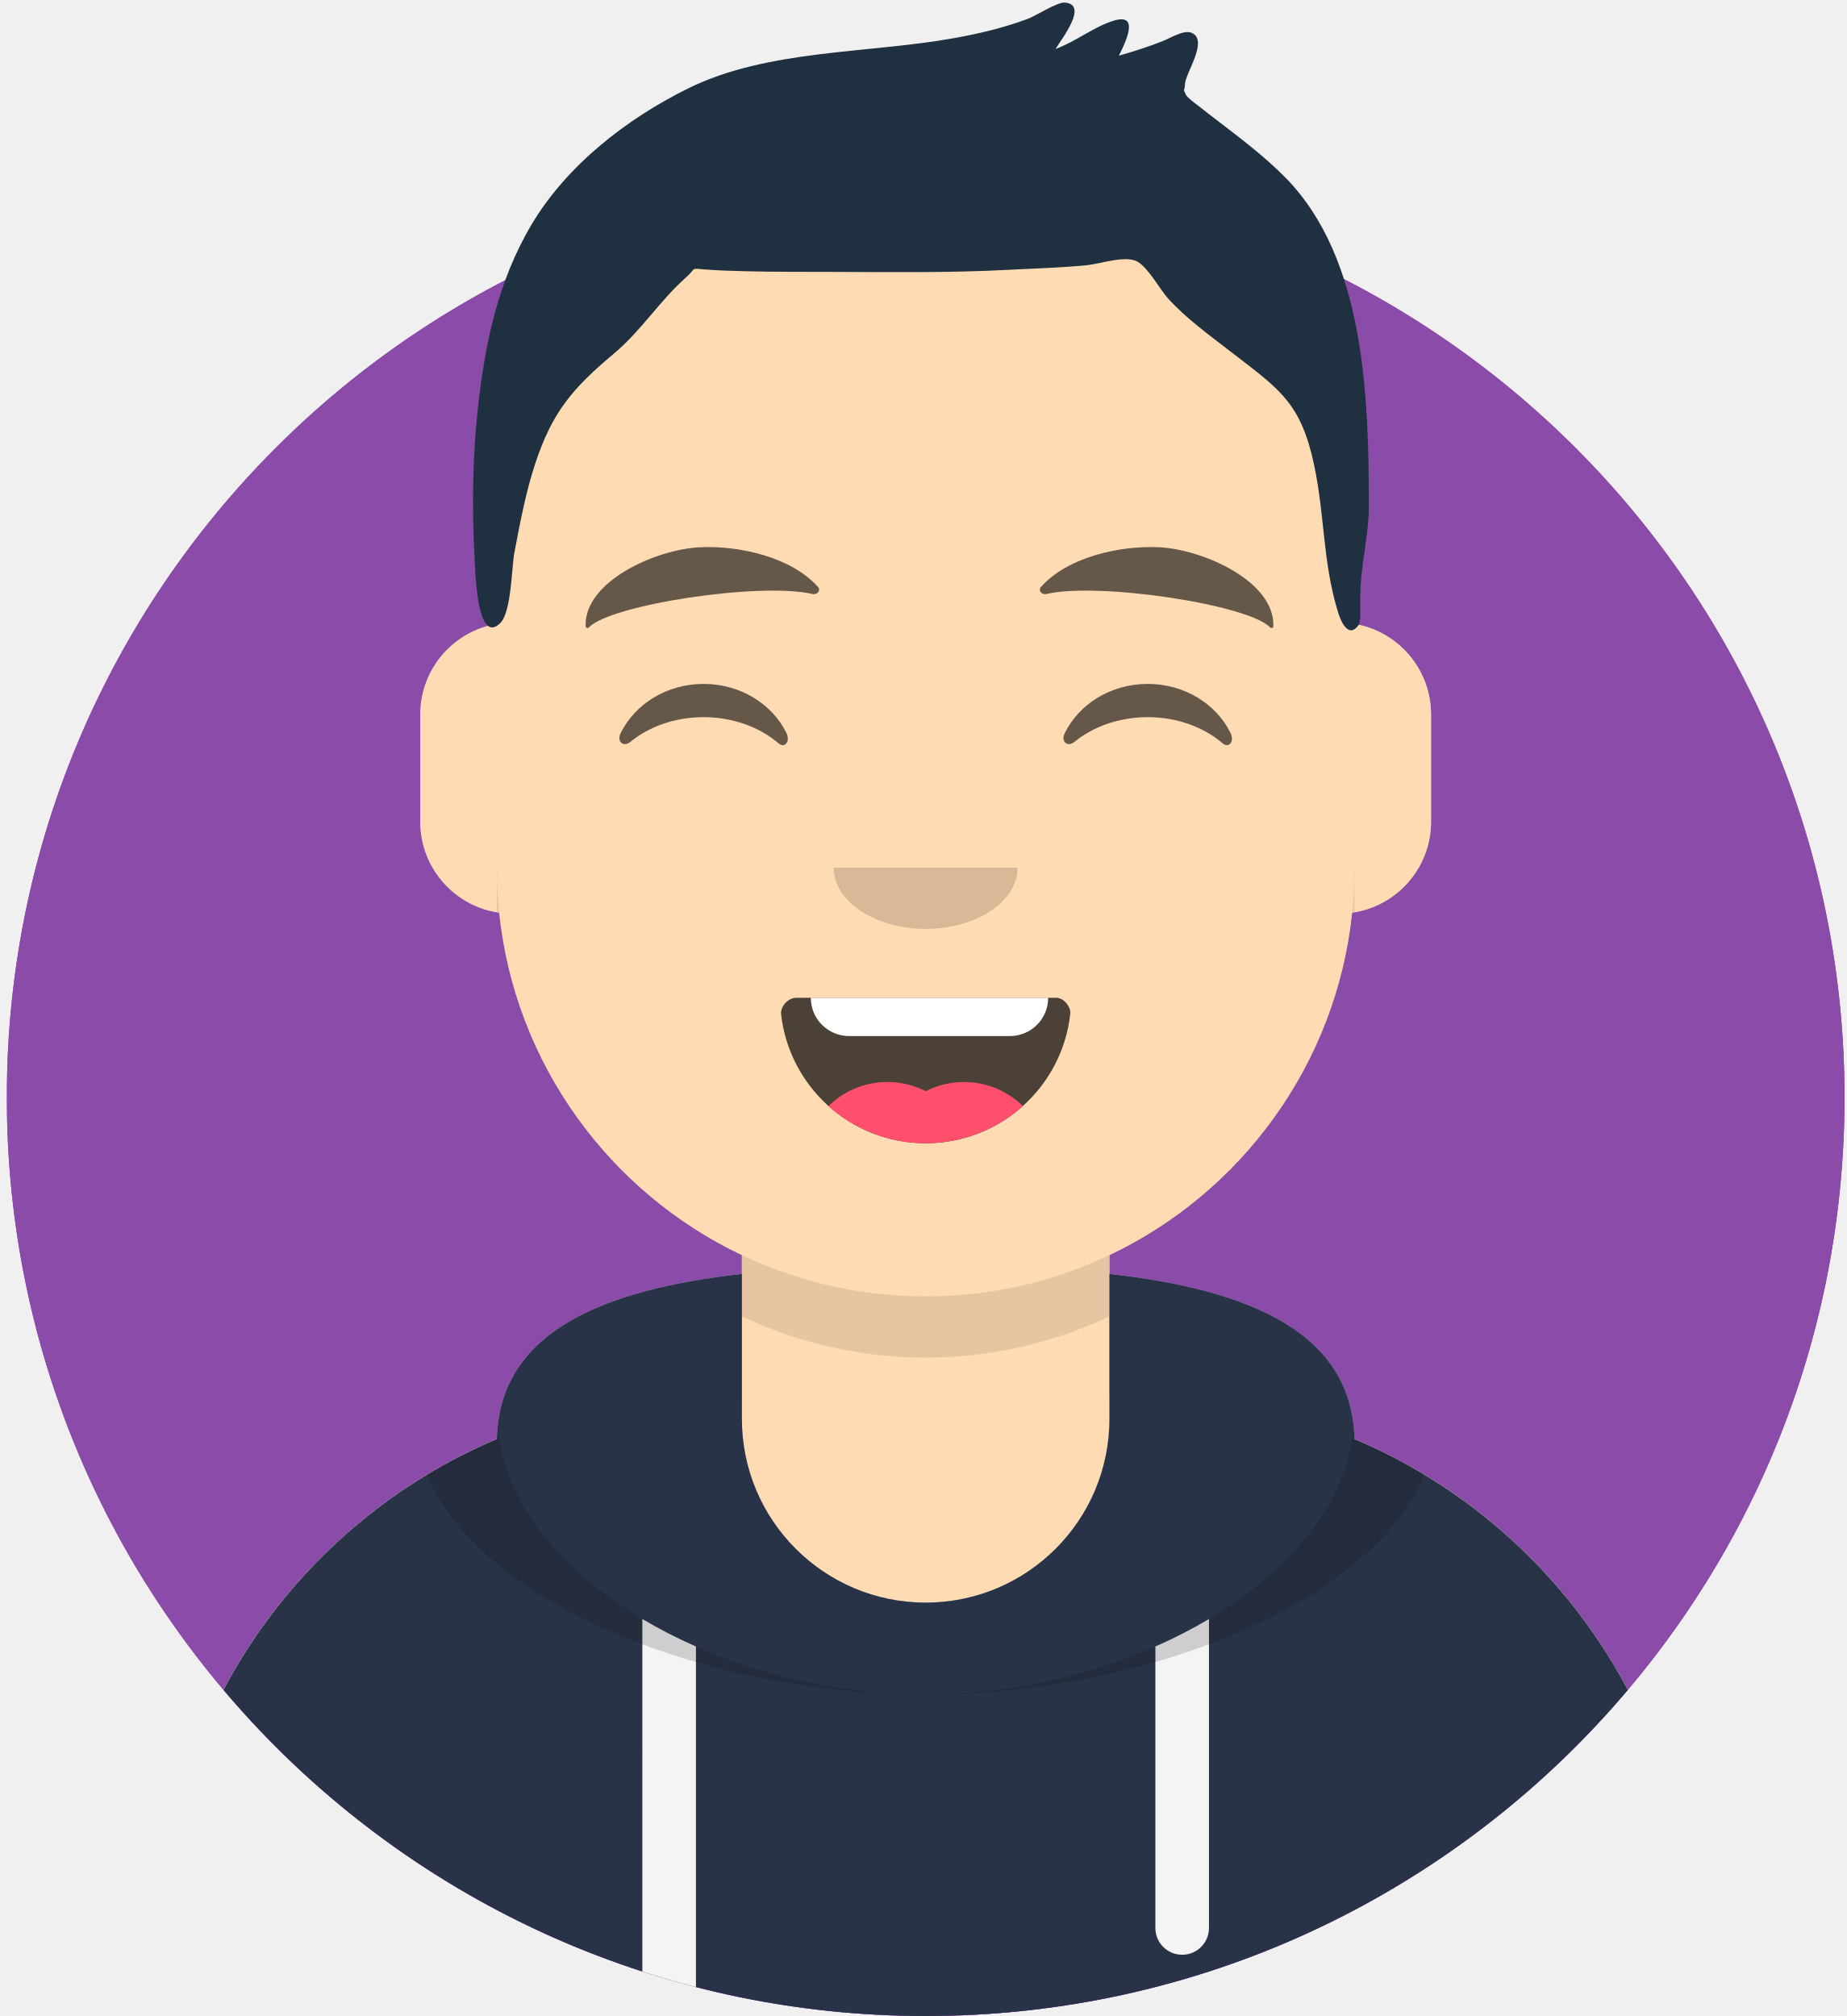
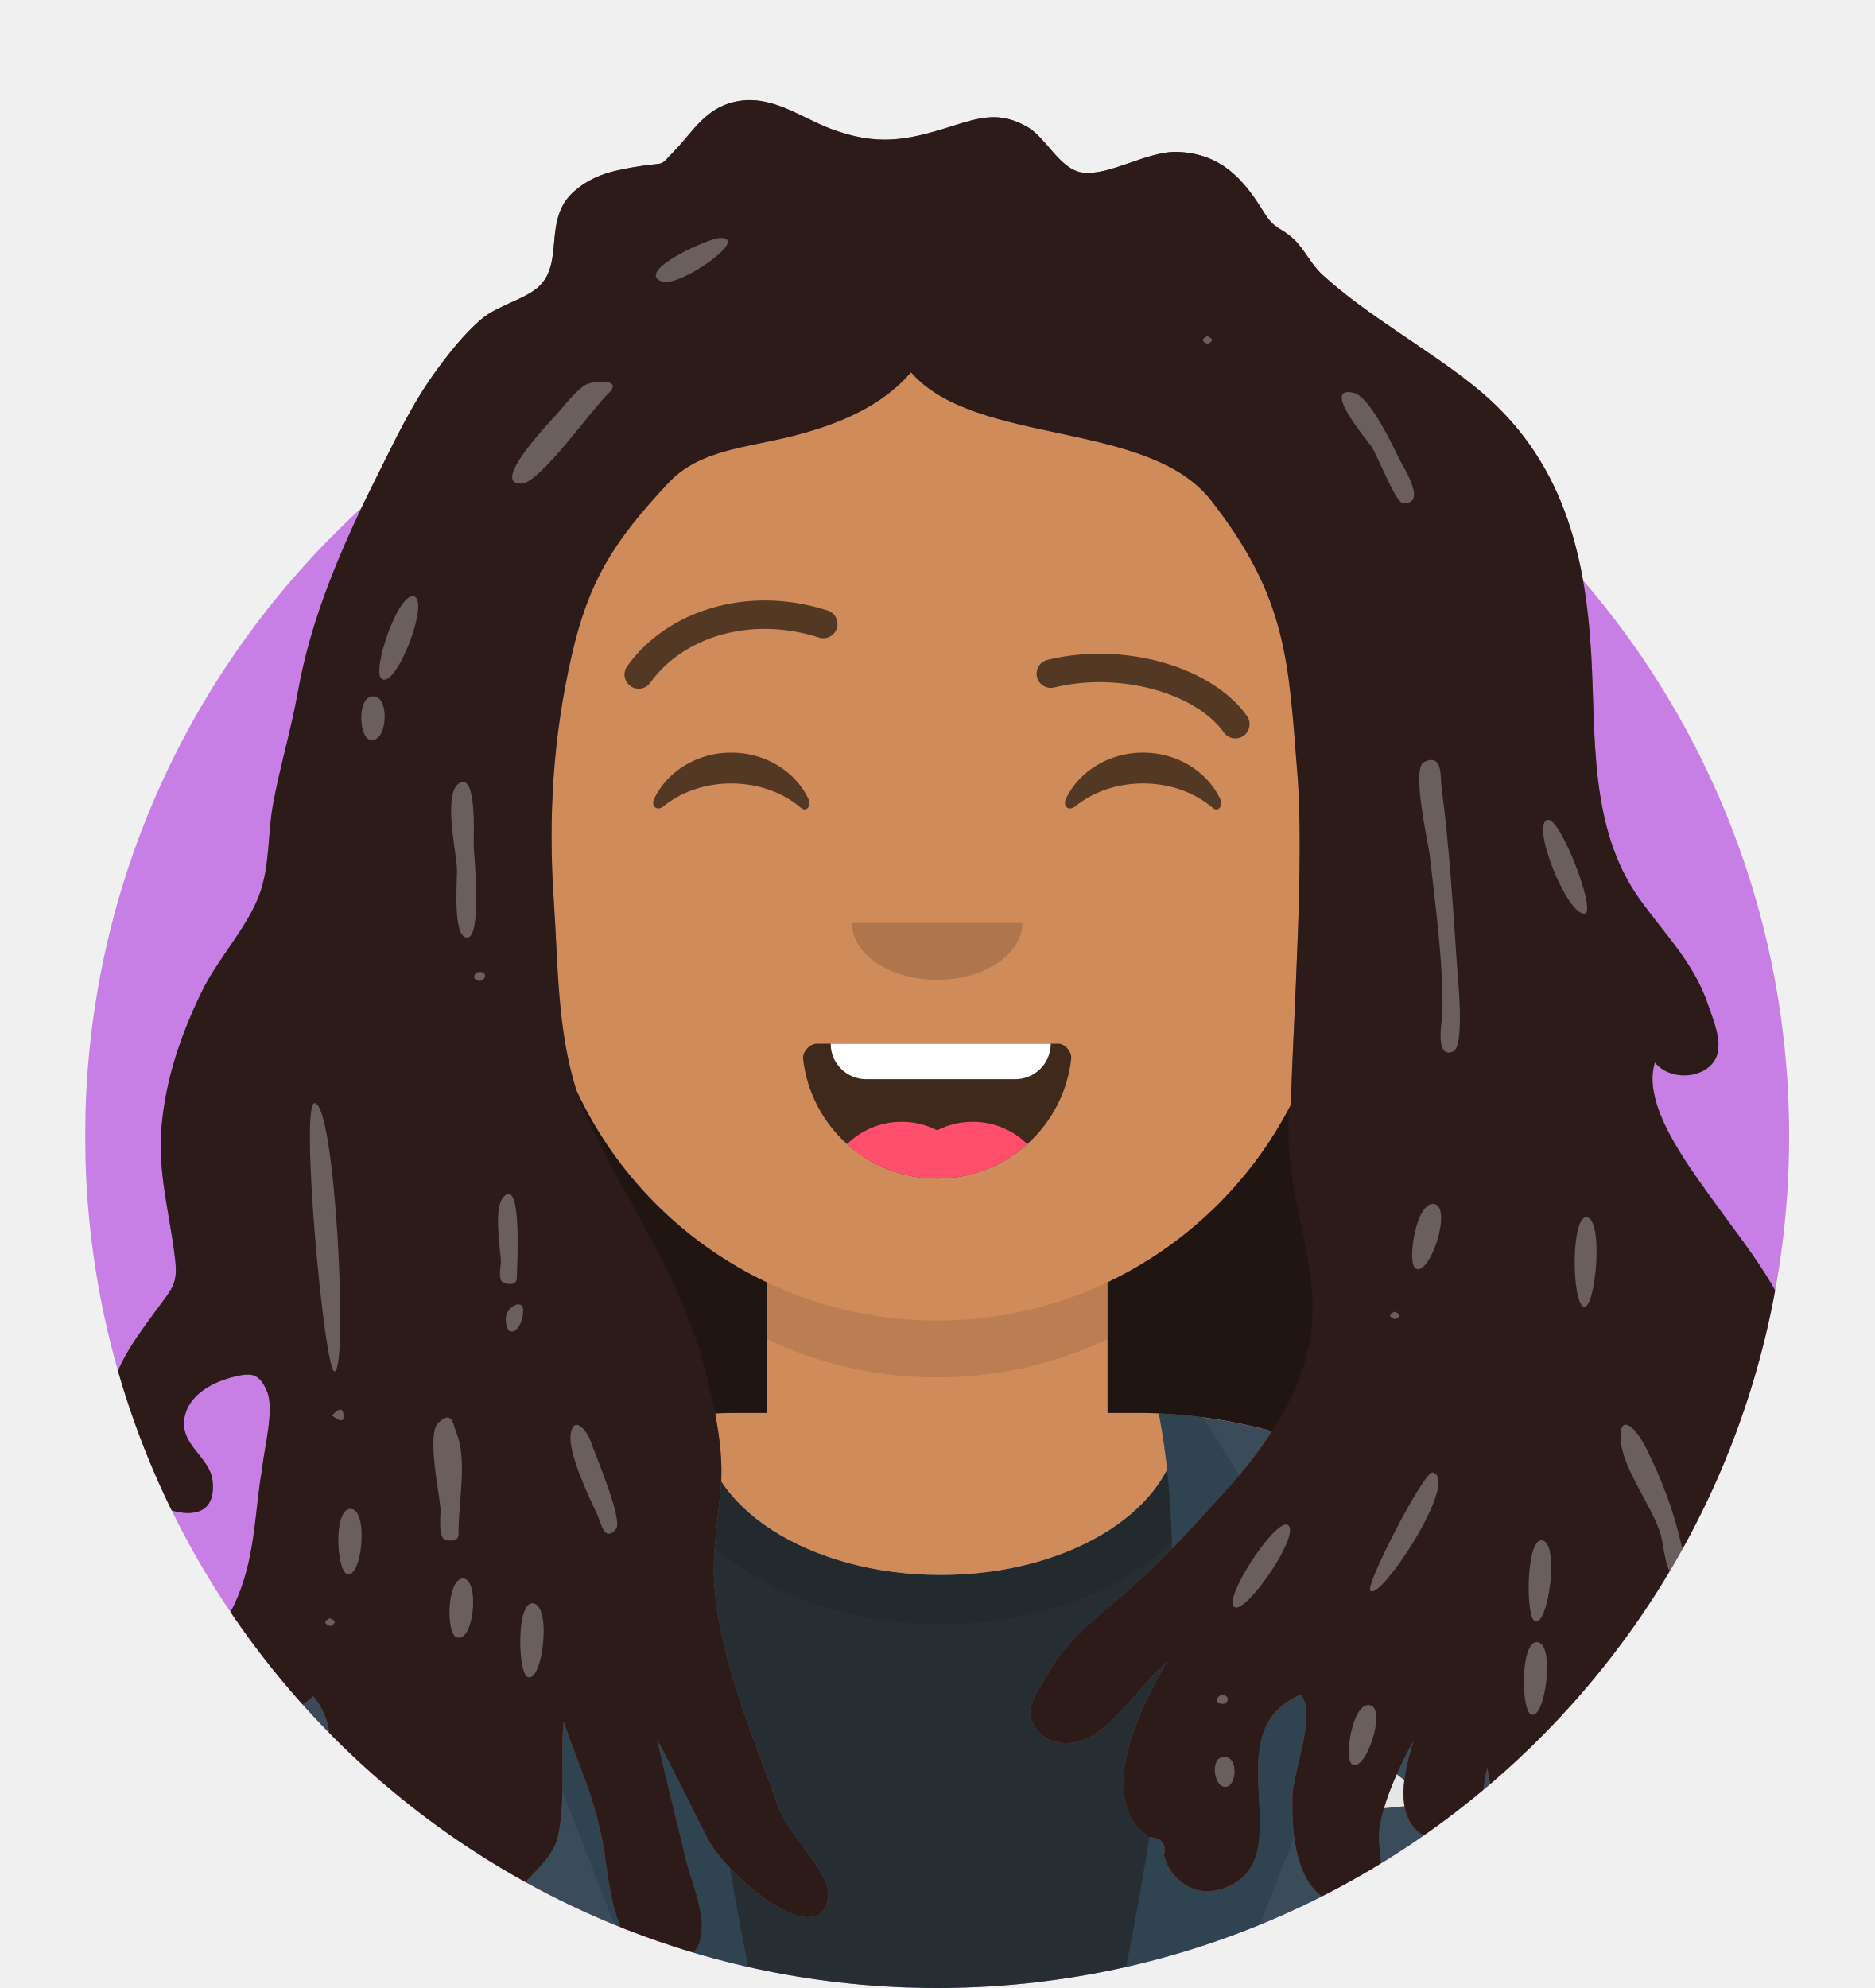
- <svg xmlns="http://www.w3.org/2000/svg" xmlns:xlink="http://www.w3.org/1999/xlink" width="217px" height="237px" viewBox="0 0 217 237" version="1.1">
+ <svg xmlns="http://www.w3.org/2000/svg" xmlns:xlink="http://www.w3.org/1999/xlink" width="264px" height="280px" viewBox="0 0 264 280" version="1.1">
  <defs>
-     <circle id="path-1" cx="108" cy="108" r="108" />
-     <path d="M-3.19744231e-14,144 L-3.19744231e-14,-1.42108547e-14 L237.6,-1.42108547e-14 L237.6,144 L226.8,144 C226.8,203.647 178.447,252 118.8,252 C59.153,252 10.8,203.647 10.8,144 L10.8,144 L-3.19744231e-14,144 Z" id="path-3" />
-     <path d="M90,0 C117.835,-5.11323436e-15 140.4,22.565 140.4,50.4 L140.401,55.949 C145.508,56.807 149.4,61.249 149.4,66.6 L149.4,79.2 C149.4,84.647 145.367,89.152 140.125,89.893 C138.265,107.718 127.114,122.78 111.601,130.149 L111.6,146.7 L115.2,146.7 C150.988,146.7 180,175.712 180,211.5 L180,219.6 L0,219.6 L0,211.5 C-4.38277231e-15,175.712 29.012,146.7 64.8,146.7 L68.4,146.7 L68.4,130.15 C52.886,122.78 41.735,107.718 39.875,89.893 C34.633,89.152 30.6,84.647 30.6,79.2 L30.6,66.6 C30.6,61.249 34.492,56.806 39.6,55.949 L39.6,50.4 C39.6,22.565 62.165,5.11323436e-15 90,0 Z" id="path-5" />
-     <path d="M140.401,11.764 C156.691,13.587 169.2,18.597 169.2,31.569 L169.194,31.18 C192.467,41.01 208.8,64.047 208.8,90.9 L208.8,99 L28.8,99 L28.8,90.9 C28.8,64.047 45.133,41.01 68.406,31.18 C68.653,18.496 81.073,13.568 97.2,11.764 L97.2,28.8 C97.2,40.729 106.871,50.4 118.8,50.4 C130.729,50.4 140.4,40.729 140.4,28.8 L140.4,28.8 Z" id="path-7" />
-     <path d="M31.606,13.615 C32.558,22.158 39.803,28.8 48.6,28.8 C57.424,28.8 64.687,22.117 65.603,13.536 C65.676,12.845 64.905,11.7 63.938,11.7 C50.534,11.7 40.264,11.7 33.378,11.7 C32.406,11.7 31.511,12.761 31.606,13.615 Z" id="path-9" />
-     <rect id="path-11" x="0" y="0" width="237.6" height="252" />
-     <path d="M118.135,20.928 C115.651,18.39 112.767,16.236 109.962,14.076 C109.343,13.6 108.715,13.135 108.109,12.641 C107.972,12.528 106.563,11.519 106.394,11.148 C105.988,10.254 106.224,10.95 106.28,9.884 C106.35,8.535 109.1,4.727 107.048,3.854 C106.146,3.47 104.536,4.492 103.67,4.83 C101.977,5.49 100.263,6.054 98.512,6.54 C99.351,4.869 100.95,1.524 97.944,2.419 C95.603,3.116 93.421,4.91 91.068,5.753 C91.847,4.477 94.96,0.523 92.147,0.302 C91.271,0.233 88.724,1.875 87.782,2.226 C84.959,3.275 82.075,3.953 79.111,4.487 C69.033,6.304 57.248,5.786 47.923,10.374 C40.735,13.911 33.636,19.4 29.484,26.389 C25.481,33.125 23.984,40.498 23.146,48.217 C22.532,53.882 22.482,59.738 22.769,65.424 C22.863,67.287 23.073,75.874 25.779,73.273 C27.127,71.978 27.117,66.745 27.457,64.974 C28.133,61.451 28.783,57.911 29.91,54.5 C31.895,48.49 34.238,45.687 39.184,41.547 C42.359,38.89 44.588,35.3 47.625,32.62 C48.99,31.416 47.949,31.542 50.143,31.7 C51.616,31.806 53.097,31.846 54.574,31.885 C57.99,31.974 61.412,31.951 64.829,31.963 C71.711,31.988 78.561,32.085 85.437,31.725 C88.492,31.565 91.556,31.478 94.603,31.195 C96.306,31.038 99.326,29.947 100.728,30.78 C102.01,31.543 103.342,34.034 104.263,35.054 C106.438,37.464 109.032,39.305 111.576,41.282 C116.881,45.403 119.559,46.98 121.17,53.421 C122.775,59.838 122.325,65.791 124.312,72.106 C124.662,73.217 125.586,75.13 126.726,73.415 C126.937,73.096 126.883,71.345 126.883,70.337 C126.883,66.27 127.913,63.218 127.9,59.123 C127.849,46.674 127.447,30.442 118.135,20.928 Z" id="path-13" />
+     <circle id="react-path-1" cx="120" cy="120" r="120" />
+     <path d="M12,160 C12,226.274 65.726,280 132,280 C198.274,280 252,226.274 252,160 L264,160 L264,-1.42108547e-14 L-3.19744231e-14,-1.42108547e-14 L-3.19744231e-14,160 L12,160 Z" id="react-path-2" />
+     <path d="M124,144.611 L124,163 L128,163 L128,163 C167.765,163 200,195.235 200,235 L200,244 L0,244 L0,235 C-4.86974701e-15,195.235 32.235,163 72,163 L72,163 L76,163 L76,144.611 C58.763,136.422 46.372,119.687 44.305,99.881 C38.48,99.058 34,94.052 34,88 L34,74 C34,68.054 38.325,63.118 44,62.166 L44,56 L44,56 C44,25.072 69.072,5.68137151e-15 100,0 L100,0 L100,0 C130.928,-5.68137151e-15 156,25.072 156,56 L156,62.166 C161.675,63.118 166,68.054 166,74 L166,88 C166,94.052 161.52,99.058 155.695,99.881 C153.628,119.687 141.237,136.422 124,144.611 Z" id="react-path-3" />
  </defs>
-   <g id="Website" stroke="none" stroke-width="1" fill="none" fill-rule="evenodd">
-     <g id="mf-avatar" transform="translate(-10, -15)">
-       <g id="Circle" transform="translate(10.8, 36)">
-         <mask id="mask-2" fill="white">
-           <use xlink:href="#path-1" />
+   <g id="Avataaar" stroke="none" stroke-width="1" fill="none" fill-rule="evenodd">
+     <g transform="translate(-825, -1100)" id="Avataaar/Circle">
+       <g transform="translate(825, 1100)">
+         <g id="Circle" stroke-width="1" fill-rule="evenodd" transform="translate(12, 40)">
+           <mask id="react-mask-4" fill="white">
+             <use xlink:href="#react-path-1" />
+           </mask>
+           <use id="Circle-Background" fill="#E6E6E6" xlink:href="#react-path-1" />
+           <g id="Color/Palette/Blue-01" mask="url(#react-mask-4)" fill="rgba(197, 115, 230, 0.883)">
+             <rect id="🖍Color" x="0" y="0" width="240" height="240" />
+           </g>
+         </g>
+         <mask id="react-mask-5" fill="white">
+           <use xlink:href="#react-path-2" />
        </mask>
-         <use id="Circle-Background" fill="#972dc2" xlink:href="#path-1" />
-         <g id="🖍-Circle-Color" mask="url(#mask-2)" fill="#8a4ca8">
-           <rect id="🖍Color" x="0" y="0" width="216.445" height="216" />
-         </g>
-       </g>
-       <mask id="mask-4" fill="white">
-         <use xlink:href="#path-3" />
-       </mask>
-       <g id="Mask" />
-       <g id="Avataaar" mask="url(#mask-4)">
-         <g id="Body" transform="translate(28.8, 32.4)">
-           <mask id="mask-6" fill="white">
-             <use xlink:href="#path-5" />
-           </mask>
-           <use fill="#D0C6AC" xlink:href="#path-5" />
-           <g id="Skin/👶🏻-05-Pale" mask="url(#mask-6)" fill="#FFDBB4">
-             <g transform="translate(-28.8, 0)" id="Color">
-               <rect x="0" y="0" width="238.384" height="220.355" />
+         <g id="Mask" />
+         <g id="Avataaar" stroke-width="1" fill-rule="evenodd" mask="url(#react-mask-5)">
+           <g id="Body" transform="translate(32, 36)">
+             <mask id="react-mask-6" fill="white">
+               <use xlink:href="#react-path-3" />
+             </mask>
+             <use fill="#D0C6AC" xlink:href="#react-path-3" />
+             <g id="Skin/👶🏽-03-Brown" mask="url(#react-mask-6)" fill="#D08B5B">
+               <g transform="translate(0, 0)" id="Color">
+                 <rect x="0" y="0" width="264" height="280" />
+               </g>
+             </g>
+             <path d="M156,79 L156,102 C156,132.928 130.928,158 100,158 C69.072,158 44,132.928 44,102 L44,79 L44,94 C44,124.928 69.072,150 100,150 C130.928,150 156,124.928 156,94 L156,79 Z" id="Neck-Shadow" fill-opacity="0.1" fill="#000000" mask="url(#react-mask-6)" />
+           </g>
+           <g id="Clothing/Blazer-+-Shirt" transform="translate(0, 170)">
+             <defs>
+               <path d="M133.96,0.295 C170.936,3.325 200,34.294 200,72.052 L200,81 L0,81 L0,72.052 C1.22536245e-14,33.953 29.592,2.765 67.045,0.22 C67.015,0.593 67,0.969 67,1.348 C67,13.211 81.998,22.828 100.5,22.828 C119.002,22.828 134,13.211 134,1.348 C134,0.995 133.987,0.644 133.96,0.295 Z" id="react-path-161" />
+             </defs>
+             <g id="Shirt" transform="translate(32, 29)">
+               <mask id="react-mask-162" fill="white">
+                 <use xlink:href="#react-path-161" />
+               </mask>
+               <use id="Clothes" fill="#E6E6E6" xlink:href="#react-path-161" />
+               <g id="Color/Palette/Black" mask="url(#react-mask-162)" fill="#262E33">
+                 <g transform="translate(-32, -29)" id="🖍Color">
+                   <rect x="0" y="0" width="264" height="110" />
+                 </g>
+               </g>
+               <g id="Shadowy" opacity="0.6" mask="url(#react-mask-162)" fill-opacity="0.16" fill="#000000">
+                 <g transform="translate(60, -25)" id="Hola-👋🏼">
+                   <ellipse cx="40.5" cy="27.848" rx="39.635" ry="26.914" />
+                 </g>
+               </g>
+             </g>
+             <g id="Blazer" transform="translate(32, 28)">
+               <path d="M68.785,1.122 C30.512,2.804 -1.89486556e-14,34.365 -1.42108547e-14,73.052 L0,73.052 L0,82 L69.362,82 C65.961,69.92 64,55.709 64,40.5 C64,26.173 65.74,12.731 68.785,1.122 Z M131.638,82 L200,82 L200,73.052 C200,34.707 170.025,3.363 132.229,1.174 C135.265,12.771 137,26.194 137,40.5 C137,55.709 135.039,69.92 131.638,82 Z" id="Saco" fill="#3A4C5A" />
+               <path d="M149,58 L158.556,50.833 L158.556,50.833 C159.999,49.751 161.988,49.768 163.412,50.876 L170,56 L149,58 Z" id="Pocket-hanky" fill="#E6E6E6" />
+               <path d="M69,1.13686838e-13 C65,19.333 66.667,46.667 74,82 L58,82 L44,46 L50,37 L44,31 L63,1 C65.028,0.369 67.028,0.036 69,1.13686838e-13 Z" id="Wing" fill="#2F4351" />
+               <path d="M151,1.13686838e-13 C147,19.333 148.667,46.667 156,82 L140,82 L126,46 L132,37 L126,31 L145,1 C147.028,0.369 149.028,0.036 151,1.13686838e-13 Z" id="Wing" fill="#2F4351" transform="translate(141, 41) scale(-1, 1) translate(-141, -41) " />
            </g>
          </g>
-           <path d="M39.6,84.6 C39.6,112.435 62.165,135 90,135 C117.835,135 140.4,112.435 140.4,84.6 L140.4,84.6 L140.4,91.8 C140.4,119.635 117.835,142.2 90,142.2 C62.165,142.2 39.6,119.635 39.6,91.8 Z" id="Neck-Shadow" fill-opacity="0.1" fill="#000000" mask="url(#mask-6)" />
-         </g>
-         <g id="Clothing/Hoodie" transform="translate(0, 153)">
-           <mask id="mask-8" fill="white">
-             <use xlink:href="#path-7" />
-           </mask>
-           <use id="Hoodie" fill="#B7C1DB" fill-rule="evenodd" xlink:href="#path-7" />
-           <g id="Color/Palette/Slate" mask="url(#mask-8)" fill="#293347" fill-rule="evenodd">
-             <rect id="🖍Color" x="0" y="0" width="238.491" height="99" />
-           </g>
-           <path d="M91.8,55.565 L91.8,99 L85.5,99 L85.499,52.335 C87.483,53.514 89.592,54.594 91.8,55.565 Z M152.101,52.334 L152.1,88.65 C152.1,90.39 150.69,91.8 148.95,91.8 C147.21,91.8 145.8,90.39 145.8,88.65 L145.801,55.565 C148.009,54.594 150.118,53.513 152.101,52.334 Z" id="Straps" fill="#F4F4F4" fill-rule="evenodd" mask="url(#mask-8)" />
-           <path d="M155.733,11.451 C169.28,14.013 178.65,19.118 178.65,29.077 C178.65,46.818 148.916,61.2 118.8,61.2 C88.684,61.2 58.95,46.818 58.95,29.077 C58.95,19.118 68.32,14.013 81.867,11.451 C73.689,14.466 68.4,19.534 68.4,27.969 C68.4,46.322 93.439,61.2 118.8,61.2 C144.161,61.2 169.2,46.322 169.2,27.969 C169.2,19.71 164.13,14.679 156.241,11.642 Z" id="Shadow" fill-opacity="0.16" fill="#000000" fill-rule="evenodd" mask="url(#mask-8)" />
-         </g>
-         <g id="Face" transform="translate(68.4, 73.8)">
-           <g id="Mouth/Smile" transform="translate(1.8, 46.8)">
-             <mask id="mask-10" fill="white">
-               <use xlink:href="#path-9" />
-             </mask>
-             <use id="Mouth" fill-opacity="0.7" fill="#000000" fill-rule="evenodd" xlink:href="#path-9" />
-             <path d="M39.6,1.8 L58.5,1.8 C60.985,1.8 63,3.815 63,6.3 L63,11.7 C63,14.185 60.985,16.2 58.5,16.2 L39.6,16.2 C37.115,16.2 35.1,14.185 35.1,11.7 L35.1,6.3 C35.1,3.815 37.115,1.8 39.6,1.8 Z" id="Teeth" fill="#FFFFFF" fill-rule="evenodd" mask="url(#mask-10)" />
-             <g id="Tongue" stroke-width="1" fill-rule="evenodd" mask="url(#mask-10)" fill="#FF4F6D">
-               <g transform="translate(34.2, 21.6)">
-                 <circle cx="9.9" cy="9.9" r="9.9" />
-                 <circle cx="18.9" cy="9.9" r="9.9" />
+           <g id="Face" transform="translate(76, 82)" fill="#000000">
+             <g id="Mouth/Smile" transform="translate(2, 52)">
+               <defs>
+                 <path d="M35.118,15.128 C36.176,24.62 44.226,32 54,32 C63.804,32 71.874,24.574 72.892,15.04 C72.974,14.273 72.117,13 71.043,13 C56.149,13 44.738,13 37.087,13 C36.007,13 35.012,14.178 35.118,15.128 Z" id="react-path-149" />
+               </defs>
+               <mask id="react-mask-150" fill="white">
+                 <use xlink:href="#react-path-149" />
+               </mask>
+               <use id="Mouth" fill-opacity="0.7" fill="#000000" fill-rule="evenodd" xlink:href="#react-path-149" />
+               <rect id="Teeth" fill="#FFFFFF" fill-rule="evenodd" mask="url(#react-mask-150)" x="39" y="2" width="31" height="16" rx="5" />
+               <g id="Tongue" stroke-width="1" fill-rule="evenodd" mask="url(#react-mask-150)" fill="#FF4F6D">
+                 <g transform="translate(38, 24)">
+                   <circle cx="11" cy="11" r="11" />
+                   <circle cx="21" cy="11" r="11" />
+                 </g>
              </g>
            </g>
+             <g id="Nose/Default" transform="translate(28, 40)" fill-opacity="0.16">
+               <path d="M16,8 C16,12.418 21.373,16 28,16 L28,16 C34.627,16 40,12.418 40,8" id="Nose" />
+             </g>
+             <g id="Eyes/Happy-😁" transform="translate(0, 8)" fill-opacity="0.6">
+               <path d="M16.16,22.447 C18.007,18.649 22.164,16 26.998,16 C31.814,16 35.959,18.63 37.815,22.407 C38.367,23.529 37.582,24.447 36.791,23.767 C34.34,21.66 30.859,20.344 26.998,20.344 C23.257,20.344 19.874,21.579 17.438,23.572 C16.547,24.3 15.62,23.558 16.16,22.447 Z" id="Squint" />
+               <path d="M74.16,22.447 C76.007,18.649 80.164,16 84.998,16 C89.814,16 93.959,18.63 95.815,22.407 C96.367,23.529 95.582,24.447 94.791,23.767 C92.34,21.66 88.859,20.344 84.998,20.344 C81.257,20.344 77.874,21.579 75.438,23.572 C74.547,24.3 73.62,23.558 74.16,22.447 Z" id="Squint" />
+             </g>
+             <g id="Eyebrow/Outline/Up-Down" fill-opacity="0.6" fill-rule="nonzero">
+               <path d="M15.591,14.162 C20.087,7.836 29.603,4.654 39.347,7.796 C40.399,8.135 41.526,7.557 41.865,6.506 C42.204,5.455 41.626,4.328 40.575,3.989 C29.167,0.31 17.836,4.099 12.331,11.845 C11.691,12.745 11.902,13.994 12.803,14.634 C13.703,15.274 14.952,15.062 15.591,14.162 Z" id="Eyebrow" />
+               <path d="M73.638,21.158 C77.553,15.649 88.285,12.56 97.53,14.83 C98.603,15.094 99.686,14.438 99.95,13.365 C100.213,12.292 99.557,11.209 98.484,10.946 C87.748,8.309 75.319,11.886 70.377,18.841 C69.737,19.741 69.948,20.99 70.849,21.629 C71.749,22.269 72.998,22.058 73.638,21.158 Z" id="Eyebrow" transform="translate(85.00755, 16.03842) scale(-1, 1) translate(-85.00755, -16.03842) " />
+             </g>
          </g>
-           <g id="Nose/Default" transform="translate(25.2, 36)" fill="#000000" fill-opacity="0.16">
-             <path d="M14.4,7.2 C14.4,11.176 19.235,14.4 25.2,14.4 L25.2,14.4 C31.165,14.4 36,11.176 36,7.2" id="Nose" />
-           </g>
-           <g id="Eyes/-😁" transform="translate(0, 7.2)" fill="#000000" fill-opacity="0.6">
-             <path d="M14.544,20.203 C16.206,16.784 19.948,14.4 24.298,14.4 C28.632,14.4 32.363,16.767 34.034,20.166 C34.53,21.176 33.824,22.003 33.112,21.39 C30.906,19.494 27.773,18.309 24.298,18.309 C20.931,18.309 17.886,19.421 15.694,21.214 C14.892,21.87 14.058,21.203 14.544,20.203 Z" id="Squint" />
-             <path d="M66.744,20.203 C68.406,16.784 72.148,14.4 76.498,14.4 C80.832,14.4 84.563,16.767 86.234,20.166 C86.73,21.176 86.024,22.003 85.312,21.39 C83.106,19.494 79.973,18.309 76.498,18.309 C73.131,18.309 70.086,19.421 67.894,21.214 C67.092,21.87 66.258,21.203 66.744,20.203 Z" id="Squint" />
-           </g>
-           <g id="Eyebrow/Natural/Default-Natural" fill="#000000" fill-opacity="0.6">
-             <path d="M23.435,5.589 C18.25,6.285 10.164,10.805 10.84,16.036 C10.862,16.207 11.121,16.261 11.233,16.118 C13.471,13.248 30.774,9.033 37.075,9.913 C37.652,9.994 38.032,9.399 37.639,9.027 C34.269,5.845 28.08,4.961 23.435,5.589" id="Eyebrow" transform="translate(24.3, 10.8) rotate(5) translate(-24.3, -10.8) " />
-             <path d="M76.535,5.589 C71.35,6.285 63.264,10.805 63.94,16.036 C63.962,16.207 64.221,16.261 64.333,16.118 C66.571,13.248 83.874,9.033 90.175,9.913 C90.752,9.994 91.132,9.399 90.739,9.027 C87.369,5.845 81.18,4.961 76.535,5.589" id="Eyebrow" transform="translate(77.4, 10.8) scale(-1, 1) rotate(5) translate(-77.4, -10.8) " />
-           </g>
-         </g>
-         <g id="Top">
-           <mask id="mask0_2_252" fill="white">
-             <use xlink:href="#path-11" />
-           </mask>
-           <g id="Mask" />
-           <g mask="url(#mask0_2_252)">
-             <g transform="translate(43, 15)">
-               <mask id="mask-14" fill="white">
-                 <use xlink:href="#path-40" />
-               </mask>
-               <use id="Long-Hair" stroke="none" fill="#1F3140" fill-rule="evenodd" xlink:href="#path-13" />
-               <g id="Top/Long-Hair/Dreads" stroke="none" fill="none" mask="url(#mask-14)" fill-rule="evenodd">
-                 <g transform="translate(-43.1, -15)" fill="#4A312C" id="Color">
-                   <path fill-rule="evenodd" clip-rule="evenodd" d="M181.502 156.207C181.425 159.201 181.492 162.179 181.875 165.056C182.207 167.551 182.718 169.971 183.224 172.37C184.351 177.704 185.454 182.931 184.516 188.636C183.771 193.168 181.79 197.511 179.163 201.578C173.062 199.898 166.636 199 160 199H156V180.611C166.901 175.433 175.863 166.836 181.502 156.207ZM100.718 199.073C100.357 197.222 99.923 195.387 99.488 193.59C97.351 184.77 93.066 176.962 88.717 169.04C86.82 165.583 84.91 162.104 83.162 158.509C82.385 156.912 81.744 155.28 81.211 153.622C86.718 165.441 96.229 175.019 108 180.611V199H104C102.9 199 101.806 199.025 100.718 199.073Z" fill="black" fill-opacity="0.24" />
-                   <path fill-rule="evenodd" clip-rule="evenodd" d="M101.48 33.509C99.808 33.509 89.319 38.253 93.239 39.659C95.636 40.518 105.737 33.509 101.48 33.509ZM170.048 47.356C169.201 47.737 169.216 48.095 170.09 48.428C170.937 48.047 170.922 47.69 170.048 47.356ZM194.513 65.598L194.513 65.598L194.513 65.597L194.512 65.596C193.932 64.345 193.425 63.252 193.14 62.843C193.067 62.74 192.911 62.539 192.699 62.268L192.698 62.267L192.697 62.266L192.697 62.265C191.125 60.25 186.526 54.355 190.668 55.331C192.754 55.822 195.558 61.514 196.823 64.082L196.824 64.084C196.948 64.336 197.057 64.558 197.149 64.741C197.22 64.883 197.331 65.082 197.466 65.324C198.454 67.105 200.704 71.156 197.541 70.827C196.907 70.761 195.585 67.91 194.513 65.598ZM205.008 132.91L205.007 132.897L205.007 132.896C204.505 125.512 204 118.075 203.023 110.745C202.997 110.553 202.987 110.294 202.975 110.002V110.002C202.917 108.529 202.824 106.216 200.565 107.335C199.096 108.063 200.448 115.335 201.092 118.795C201.241 119.596 201.352 120.193 201.381 120.457C201.527 121.775 201.681 123.093 201.835 124.41L201.835 124.411L201.836 124.413L201.836 124.414L201.836 124.415L201.836 124.417L201.836 124.418L201.836 124.419L201.836 124.421L201.836 124.422L201.837 124.423L201.837 124.424L201.837 124.425L201.837 124.426L201.837 124.427L201.837 124.428L201.837 124.429L201.837 124.43L201.837 124.431L201.837 124.432L201.837 124.432L201.838 124.433L201.838 124.434L201.838 124.435L201.838 124.436L201.838 124.438C202.547 130.503 203.256 136.564 203.168 142.666C203.166 142.781 203.138 143.014 203.1 143.322C202.889 145.05 202.39 149.143 204.718 148.079C206.178 147.412 205.495 139.333 205.286 136.861L205.268 136.646L205.253 136.472L205.248 136.404L205.242 136.333C205.163 135.194 205.086 134.053 205.008 132.91ZM64.361 122.248C64.377 122.563 64.359 123.137 64.337 123.857C64.246 126.756 64.082 132.006 65.79 132.047C67.615 132.09 67.031 123.646 66.794 120.216L66.794 120.216L66.794 120.216L66.794 120.215L66.794 120.215C66.754 119.628 66.723 119.188 66.717 118.963C66.714 118.85 66.719 118.62 66.725 118.305L66.725 118.305C66.773 115.969 66.917 108.954 64.689 110.309C62.9 111.395 63.611 116.511 64.08 119.887C64.217 120.868 64.333 121.703 64.361 122.248ZM72.795 179.998C72.796 179.838 72.808 179.532 72.823 179.118C72.943 175.85 73.31 165.898 70.891 168.622C69.761 169.893 70.18 173.873 70.431 176.257L70.431 176.257C70.483 176.751 70.528 177.176 70.55 177.495C70.563 177.681 70.533 177.967 70.499 178.294C70.402 179.21 70.272 180.444 70.963 180.686C71.723 180.951 72.786 181.012 72.795 179.998ZM47.121 193.161C49.05 193.107 47.265 155.329 44.3 155.371C42.217 155.401 45.661 193.198 47.121 193.161ZM49.353 212.516C46.956 212.516 47.396 220.978 48.809 221.655C50.948 222.68 52.035 212.516 49.353 212.516ZM64.811 211.599C64.684 213.194 64.563 214.726 64.59 216.055C64.611 217.113 63.411 217.129 62.611 216.799C61.893 216.502 61.979 214.488 62.03 213.312C62.043 212.999 62.054 212.745 62.047 212.599C62.019 212.058 61.881 211.133 61.717 210.022C61.215 206.64 60.458 201.541 61.761 200.368C63.378 198.912 63.699 199.957 64.055 201.111C64.133 201.366 64.213 201.626 64.309 201.866C65.373 204.521 65.081 208.205 64.811 211.599ZM202.023 169.587C199.491 169.085 198.165 177.681 199.321 178.603C201.238 180.133 204.67 170.113 202.023 169.587ZM201.755 207.385C200.616 207.159 192.322 223.118 193.004 224.02C194.304 225.739 205.834 208.2 201.755 207.385ZM181.333 214.759C179.551 213.956 171.999 225.51 173.927 226.378C175.675 227.164 183.488 215.725 181.333 214.759ZM223.425 171.447C221.274 171.447 221.37 183.269 223.025 184.015C224.736 184.786 225.967 171.447 223.425 171.447ZM82.512 54.191C83.773 53.547 87.956 53.332 85.619 55.486C84.995 56.06 83.836 57.488 82.457 59.187C79.403 62.949 75.272 68.038 73.493 68.112C69.267 68.287 76.079 60.872 78.252 58.506L78.252 58.506C78.499 58.237 78.686 58.033 78.79 57.913C78.85 57.844 78.938 57.739 79.047 57.608C79.766 56.745 81.439 54.739 82.512 54.191ZM58.254 83.981C56.071 83.552 52.419 94.245 53.693 95.536C55.617 97.486 60.7 84.466 58.254 83.981ZM80.401 201.85C80.878 199.242 82.776 201.649 83.193 202.992C83.28 203.275 83.535 203.93 83.875 204.799C85.148 208.06 87.601 214.342 86.764 215.353C85.442 216.949 84.889 215.4 84.442 214.15C84.341 213.867 84.245 213.598 84.147 213.386C84.063 213.204 83.969 213.002 83.868 212.785L83.868 212.784L83.866 212.78C82.548 209.946 79.944 204.347 80.401 201.85ZM74.986 225.816C72.691 225.816 72.956 235.618 74.323 236.201C76.439 237.103 77.801 225.816 74.986 225.816ZM231.81 203.875C234.046 208.283 235.723 212.747 236.791 217.446C236.808 217.523 236.854 217.67 236.916 217.867C237.34 219.218 238.5 222.918 236.128 222.291C234.963 221.983 234.533 219.469 234.224 217.663C234.119 217.049 234.028 216.517 233.927 216.181C233.408 214.457 232.387 212.557 231.354 210.634C229.938 207.998 228.498 205.317 228.295 202.987C227.955 199.09 230.135 200.575 231.81 203.875ZM217.089 216.951C214.957 216.941 214.854 227.724 216.187 228.353C218.051 229.231 219.808 216.951 217.089 216.951ZM223.25 128.654C224.831 128.242 219.84 115.329 218.072 115.471C215.377 115.688 220.848 129.273 223.25 128.654ZM196.434 184.747C195.587 185.128 195.602 185.485 196.477 185.818C197.323 185.438 197.309 185.08 196.434 184.747ZM172.216 239.987C173.01 239.987 173.337 238.764 172.165 238.736C171.39 238.743 170.981 239.987 172.216 239.987ZM73.684 184.629C73.714 182.72 71.215 184.12 71.231 185.73C71.263 188.944 73.632 187.476 73.684 184.629ZM67.519 136.883C66.715 136.883 66.385 138.119 67.57 138.149C68.354 138.143 68.767 136.883 67.519 136.883ZM48.386 199.393C48.309 197.451 46.686 199.436 46.777 199.439C46.853 199.441 47.004 199.539 47.185 199.657C47.692 199.989 48.431 200.471 48.386 199.393ZM52.6 98.063C50.232 98.063 50.575 103.817 52.087 104.186C54.606 104.802 54.951 98.063 52.6 98.063ZM65.213 222.326C62.927 222.326 62.773 230.14 64.35 230.626C66.801 231.38 67.593 222.326 65.213 222.326ZM46.457 227.932C45.585 228.323 45.599 228.692 46.499 229.035C47.372 228.644 47.357 228.277 46.457 227.932ZM216.456 231.283C214.136 231.283 214.226 240.836 215.651 241.481C217.641 242.384 219.139 231.283 216.456 231.283ZM192.946 240.161C190.535 239.68 189.272 247.567 190.396 248.452C192.248 249.911 195.421 240.656 192.946 240.161ZM172.465 247.451C170.468 247.451 170.958 251.026 172.111 251.558C174.105 252.478 174.694 247.451 172.465 247.451Z" fill="white" fill-opacity="0.3" />
+           <g id="Top" stroke-width="1" fill-rule="evenodd">
+             <defs>
+               <rect id="react-path-133" x="0" y="0" width="264" height="280" />
+               <path d="M85.718,185.073 C86.806,185.025 87.9,185 89,185 L89,185 L93,185 L93,166.611 C81.229,161.019 71.718,151.441 66.211,139.622 C63.447,131.014 63.611,121.687 63.001,112.826 C62.196,101.146 62.889,89.748 65.537,78.248 C67.926,67.872 71.361,62.307 79.163,53.993 C83.522,49.347 90.068,49.078 96.583,47.429 C103.176,45.76 109.194,43.219 113.318,38.439 C122.401,48.85 146.672,45.103 155.554,56.449 C166.356,70.247 166.477,79.15 167.747,95.092 C168.7,107.043 167.219,128.656 166.804,141.63 C161.186,152.525 152.097,161.339 141,166.611 L141,185 L145,185 C151.636,185 158.062,185.898 164.163,187.578 C162.113,190.752 159.669,193.757 157.112,196.551 C153.281,200.739 149.431,205.07 145.112,208.918 C140.171,213.319 135.444,216.515 132.444,222 C131.086,224.483 128.707,227.094 131.225,229.817 C133.524,232.304 137.149,231.792 139.61,229.992 C143.247,227.333 145.948,223.134 149.3,220.077 C146.062,225.892 141.558,234.561 143.871,241.082 C144.657,243.299 145.456,243.255 146.672,244.733 C148.591,244.776 149.35,245.644 148.948,247.338 C149.128,247.822 149.308,248.305 149.489,248.789 C150.944,251.383 153.731,253.2 157.269,251.977 C168.829,247.983 155.493,230.016 168.221,224.675 C170.499,227.504 167.135,235.454 167.044,238.931 C166.933,243.218 167.166,252.944 173.686,254.11 C182.182,255.63 178.905,247.513 179.241,244.06 C179.63,240.044 182.101,234.748 184.112,231.191 C182.889,234.971 180.603,243.345 186.928,245.061 C194.245,247.047 193.409,238.475 194.52,234.91 C194.749,240.186 201.565,252.66 207.725,242.807 C210.898,237.731 208.734,229.366 208.386,223.953 C212.799,228.513 216.326,222.602 216.224,219.323 C217.902,224.075 224.207,237.325 229.795,226.808 C233.193,220.413 229.569,211.823 227.312,205.648 C233.256,206.168 232.062,200.412 231.176,197.553 C229.869,193.331 230.567,192.712 230.836,188.347 C239.086,193.152 238.833,180.113 238.378,176.915 C237.232,168.864 230.969,161.654 226.135,154.863 C222.669,149.992 216.2,141.511 218.097,135.637 C220.054,138.105 224.604,138.079 226.413,135.495 C227.945,133.307 226.322,129.699 225.582,127.513 C223.562,121.533 219.523,117.669 215.872,112.532 C208.764,102.531 209.786,89.399 209.129,78.219 C208.31,64.27 205.315,50.539 192.649,40.392 C185.862,34.955 177.591,30.478 171.279,24.71 C169.557,23.137 168.829,21.189 167.213,19.672 C165.4,17.971 164.553,18.374 163.055,15.951 C160.387,11.637 157.253,7.597 150.804,7.394 C146.585,7.262 141.249,10.823 137.446,10.303 C134.324,9.876 132.352,5.424 129.79,3.93 C125.824,1.618 123.056,2.516 118.818,3.855 C112.509,5.849 108.488,6.544 102.063,4.161 C97.691,2.539 93.565,-0.846 88.402,0.357 C84.352,1.302 82.544,4.57 80.158,7.075 C77.697,9.661 78.887,8.806 75.289,9.38 C71.608,9.968 68.702,10.502 65.91,12.912 C61.398,16.807 64.524,22.867 60.957,26.301 C59.032,28.155 55.022,29.038 52.792,30.955 C50.358,33.047 48.368,35.59 46.544,38.066 C42.993,42.888 40.568,48.144 37.964,53.346 C33.121,63.027 28.803,73.017 26.962,83.418 C26.017,88.765 24.424,93.995 23.45,99.33 C22.7,103.445 23.02,107.952 21.554,111.947 C19.815,116.686 15.655,121.043 13.402,125.704 C10.414,131.887 8.408,137.819 7.772,144.475 C7.148,151.019 8.885,156.786 9.651,163.202 C10.094,166.919 9.327,167.341 6.771,170.849 C4.804,173.549 2.811,176.222 1.546,179.227 C-0.815,184.842 -0.684,190.304 3.425,195.24 C6.245,198.628 15.724,202.173 14.948,194.622 C14.587,191.114 10.176,189.527 11.019,185.503 C11.602,182.715 14.443,180.787 17.892,179.925 C20.328,179.317 21.528,179.343 22.627,182.015 C23.623,184.436 22.302,189.721 21.996,192.266 C21.874,193.288 21.692,194.185 21.569,195.132 C20.701,201.806 20.541,207.947 16.887,214.076 C14.643,217.842 10.251,223.149 15.259,226.779 C19.218,229.649 26.049,227.9 29.136,224.897 C32.392,228.924 31.668,233.32 30.45,237.766 C29.694,240.526 27.626,244.568 30.881,246.799 C35.289,249.82 42.484,245.061 45.789,242.66 C47.699,246.927 49.492,262.486 57.024,253.211 C59.222,250.506 62.882,247.867 63.579,244.677 C64.735,239.387 63.905,233.819 64.383,228.475 C66.787,235.472 68.421,238.262 69.893,245.445 C70.777,249.766 71.124,264.264 80.067,262.355 C86.947,260.886 82.547,251.831 81.668,248.14 C79.985,241.071 79.172,238.077 77.546,231 C80.079,235.626 82.292,240.371 84.725,245.034 C87.116,249.614 97.804,259.061 100.931,255.084 C104.058,251.106 96.435,245.439 94.701,240.624 C91.092,230.6 86.72,220.618 85.684,210.116 C85.185,205.067 86.12,200.404 86.53,195.413 C86.81,192.004 86.389,188.511 85.718,185.073 Z" id="react-path-134" />
+             </defs>
+             <mask id="react-mask-132" fill="white">
+               <use xlink:href="#react-path-133" />
+             </mask>
+             <g id="Mask" />
+             <g id="Top/Long-Hair/Dreads" mask="url(#react-mask-132)">
+               <g transform="translate(-1, 0)">
+                 <g id="template-for-hairstyles" stroke-width="1" fill-rule="evenodd" transform="translate(63, 87)" />
+                 <g id="Hair" stroke-width="1" fill-rule="evenodd" transform="translate(16, 14)">
+                   <mask id="react-mask-131" fill="white">
+                     <use xlink:href="#react-path-134" />
+                   </mask>
+                   <use id="No-Woman" fill="#8D5A5A" xlink:href="#react-path-134" />
+                   <g id="Skin/👶🏽-03-Brown" mask="url(#react-mask-131)" fill="#2C1B18">
+                     <g transform="translate(0, 0) " id="Color">
+                       <rect x="0" y="0" width="264" height="280" />
+                     </g>
+                   </g>
+                   <path d="M85.718,185.073 C86.806,185.025 87.9,185 89,185 L89,185 L93,185 L93,166.611 C81.229,161.019 71.718,151.441 66.211,139.622 C66.744,141.28 67.385,142.912 68.162,144.509 C73.917,156.342 81.418,166.921 84.488,179.59 C84.923,181.387 85.357,183.222 85.718,185.073 Z M164.163,187.578 C158.062,185.898 151.636,185 145,185 L145,185 L141,185 L141,166.611 C151.901,161.433 160.863,152.836 166.502,142.207 C166.425,145.201 166.492,148.179 166.875,151.056 C167.945,159.1 170.876,166.366 169.516,174.636 C168.771,179.168 166.79,183.511 164.163,187.578 Z" id="Shadows" fill-opacity="0.24" fill="#000000" mask="url(#react-mask-131)" />
+                   <path d="M49.361,108.248 C49.236,105.826 47.381,97.711 49.689,96.309 C52.218,94.772 51.691,104.016 51.717,104.963 C51.761,106.5 52.928,118.098 50.79,118.047 C48.658,117.996 49.443,109.828 49.361,108.248 Z M57.795,165.998 C57.786,167.012 56.723,166.951 55.963,166.686 C55.026,166.358 55.6,164.202 55.55,163.495 C55.42,161.636 54.527,156.157 55.89,154.622 C58.616,151.553 57.806,164.57 57.795,165.998 Z M32.121,179.161 C34.05,179.107 32.265,141.329 29.3,141.371 C27.217,141.401 30.661,179.198 32.121,179.161 Z M34.353,198.516 C31.956,198.516 32.396,206.978 33.808,207.655 C35.948,208.68 37.035,198.516 34.353,198.516 Z M49.59,202.055 C49.611,203.113 48.411,203.129 47.611,202.799 C46.702,202.423 47.082,199.293 47.047,198.599 C46.933,196.411 45.03,187.927 46.761,186.368 C48.735,184.59 48.778,186.541 49.309,187.866 C50.873,191.769 49.506,197.898 49.59,202.055 Z M190.242,122.333 C190.352,123.796 191.311,133.351 189.718,134.079 C186.976,135.333 188.157,129.429 188.168,128.666 C188.275,121.229 187.199,113.854 186.381,106.457 C186.226,105.052 183.756,94.232 185.565,93.335 C188.272,91.994 187.868,95.581 188.023,96.745 C189.152,105.214 189.651,113.824 190.242,122.333 Z M187.023,155.587 C184.491,155.085 183.165,163.681 184.321,164.603 C186.238,166.133 189.67,156.113 187.023,155.587 Z M186.755,193.385 C185.616,193.159 177.322,209.118 178.004,210.02 C179.304,211.739 190.834,194.2 186.755,193.385 Z M166.333,200.759 C164.551,199.956 156.999,211.51 158.927,212.378 C160.675,213.164 168.488,201.726 166.333,200.759 Z M208.425,157.447 C206.274,157.447 206.37,169.269 208.025,170.015 C209.736,170.786 210.967,157.447 208.425,157.447 Z M178.14,48.844 C177.531,47.974 170.965,40.223 175.668,41.331 C177.959,41.87 181.116,48.683 182.149,50.741 C182.743,51.924 186.134,57.201 182.541,56.827 C181.564,56.726 178.952,50.006 178.14,48.844 Z M155.048,33.356 C154.201,33.737 154.216,34.095 155.09,34.428 C155.937,34.047 155.922,33.69 155.048,33.356 Z M70.619,41.486 C68.614,43.33 61.076,54.005 58.493,54.112 C53.786,54.307 62.771,45.087 63.79,43.914 C64.245,43.387 66.276,40.822 67.512,40.191 C68.773,39.548 72.956,39.332 70.619,41.486 Z M43.254,69.981 C41.071,69.552 37.419,80.245 38.693,81.536 C40.617,83.486 45.701,70.466 43.254,69.981 Z M68.193,188.992 C68.605,190.333 72.824,200.072 71.764,201.353 C70.143,203.311 69.677,200.536 69.147,199.386 C67.969,196.831 64.909,190.54 65.401,187.85 C65.878,185.242 67.776,187.649 68.193,188.992 Z M59.986,211.816 C57.691,211.816 57.956,221.618 59.323,222.201 C61.439,223.103 62.801,211.816 59.986,211.816 Z M221.791,203.447 C221.928,204.05 223.845,209.009 221.128,208.291 C219.566,207.878 219.326,203.506 218.927,202.181 C217.698,198.095 213.647,193.018 213.295,188.987 C212.955,185.09 215.135,186.575 216.81,189.876 C219.046,194.283 220.723,198.747 221.791,203.447 Z M202.089,202.951 C199.957,202.941 199.854,213.724 201.187,214.353 C203.051,215.231 204.808,202.951 202.089,202.951 Z M208.25,114.654 C209.831,114.242 204.84,101.329 203.072,101.471 C200.377,101.688 205.848,115.274 208.25,114.654 Z M181.434,170.747 C180.587,171.128 180.602,171.485 181.477,171.818 C182.323,171.438 182.309,171.08 181.434,170.747 Z M157.216,225.987 C158.01,225.987 158.337,224.764 157.165,224.736 C156.39,224.743 155.981,225.987 157.216,225.987 Z M58.684,170.629 C58.714,168.72 56.215,170.12 56.231,171.73 C56.263,174.944 58.632,173.476 58.684,170.629 Z M52.519,122.883 C51.715,122.883 51.385,124.119 52.57,124.149 C53.354,124.143 53.767,122.883 52.519,122.883 Z M33.387,185.393 C33.309,183.452 31.686,185.436 31.777,185.439 C32.065,185.446 33.447,186.856 33.387,185.393 Z M37.6,84.063 C35.232,84.063 35.575,89.817 37.086,90.186 C39.606,90.802 39.951,84.063 37.6,84.063 Z M50.213,208.326 C47.927,208.326 47.773,216.14 49.35,216.626 C51.801,217.38 52.593,208.326 50.213,208.326 Z M31.457,213.932 C30.585,214.323 30.599,214.692 31.499,215.035 C32.372,214.644 32.357,214.277 31.457,213.932 Z M201.456,217.283 C199.136,217.283 199.226,226.836 200.651,227.481 C202.641,228.384 204.139,217.283 201.456,217.283 Z M177.946,226.162 C175.535,225.68 174.272,233.567 175.396,234.452 C177.248,235.911 180.421,226.656 177.946,226.162 Z M157.465,233.451 C155.468,233.451 155.958,237.026 157.111,237.558 C159.105,238.478 159.694,233.451 157.465,233.451 Z M86.48,19.509 C84.808,19.509 74.319,24.253 78.239,25.659 C80.636,26.518 90.737,19.509 86.48,19.509 Z" id="Highlights" fill-opacity="0.3" fill="#FFFFFF" mask="url(#react-mask-131)" />
                </g>
+                 <g id="Group-74" stroke-width="1" fill-rule="evenodd" transform="translate(44, 33)" />
              </g>
            </g>
          </g>
        </g>
      </g>
    </g>
  </g>
</svg>
